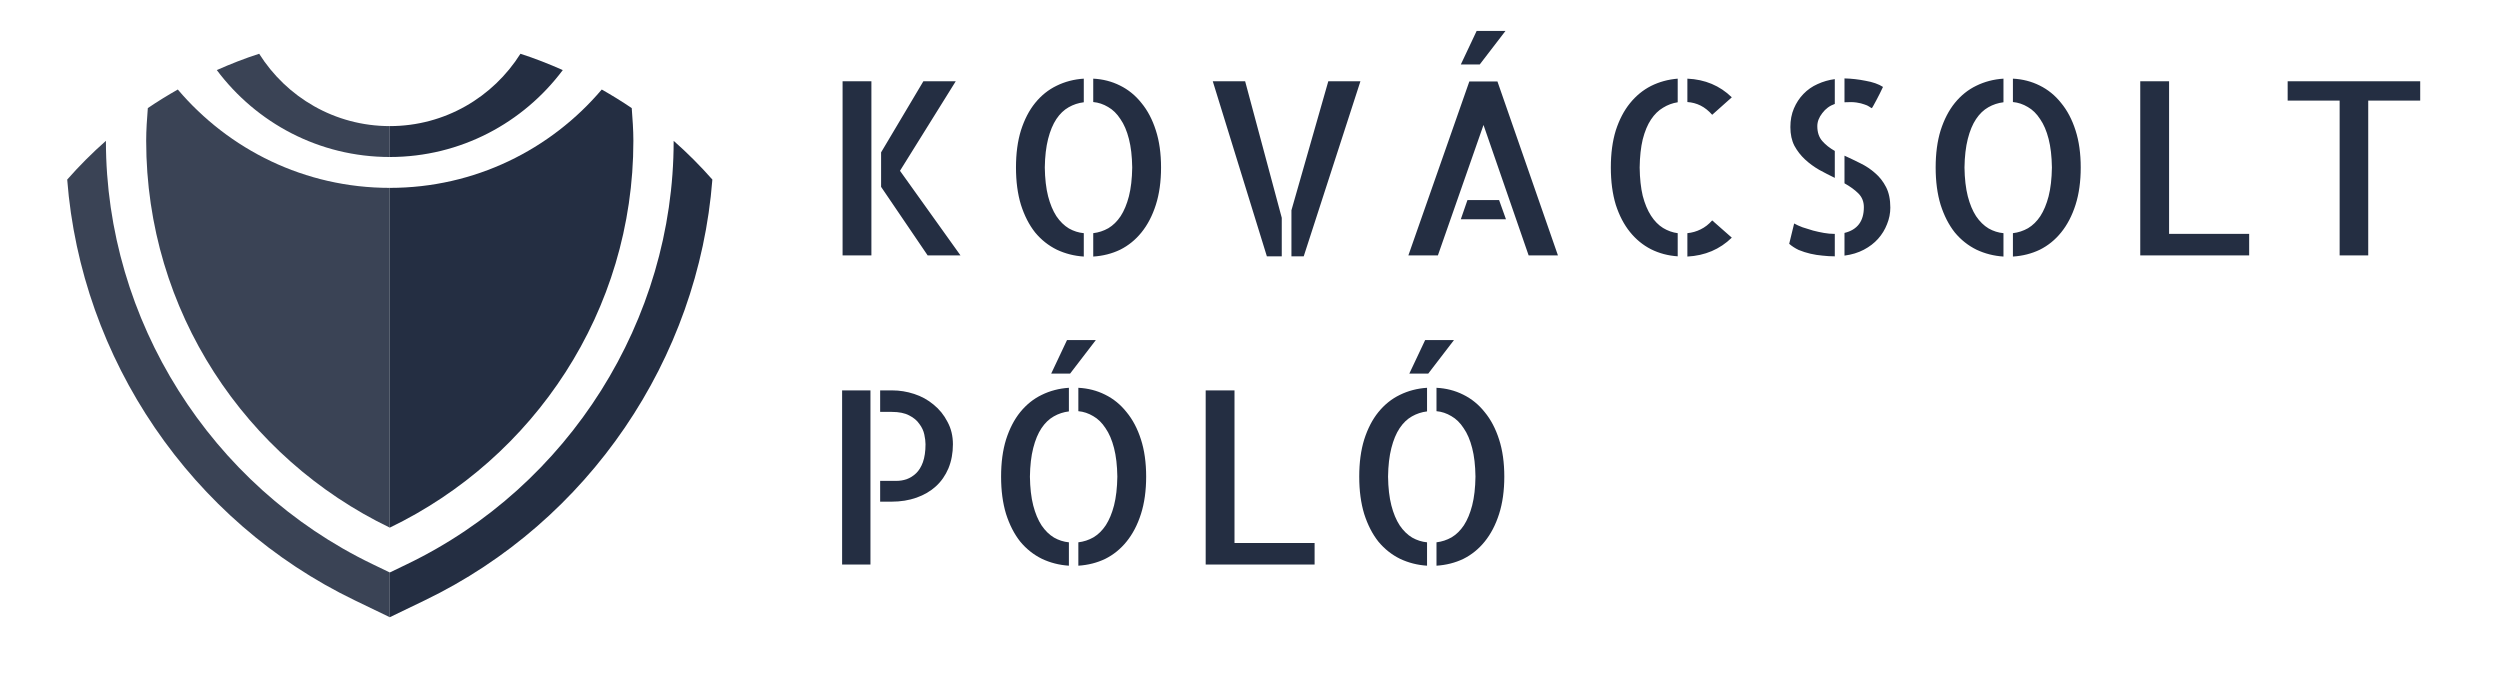
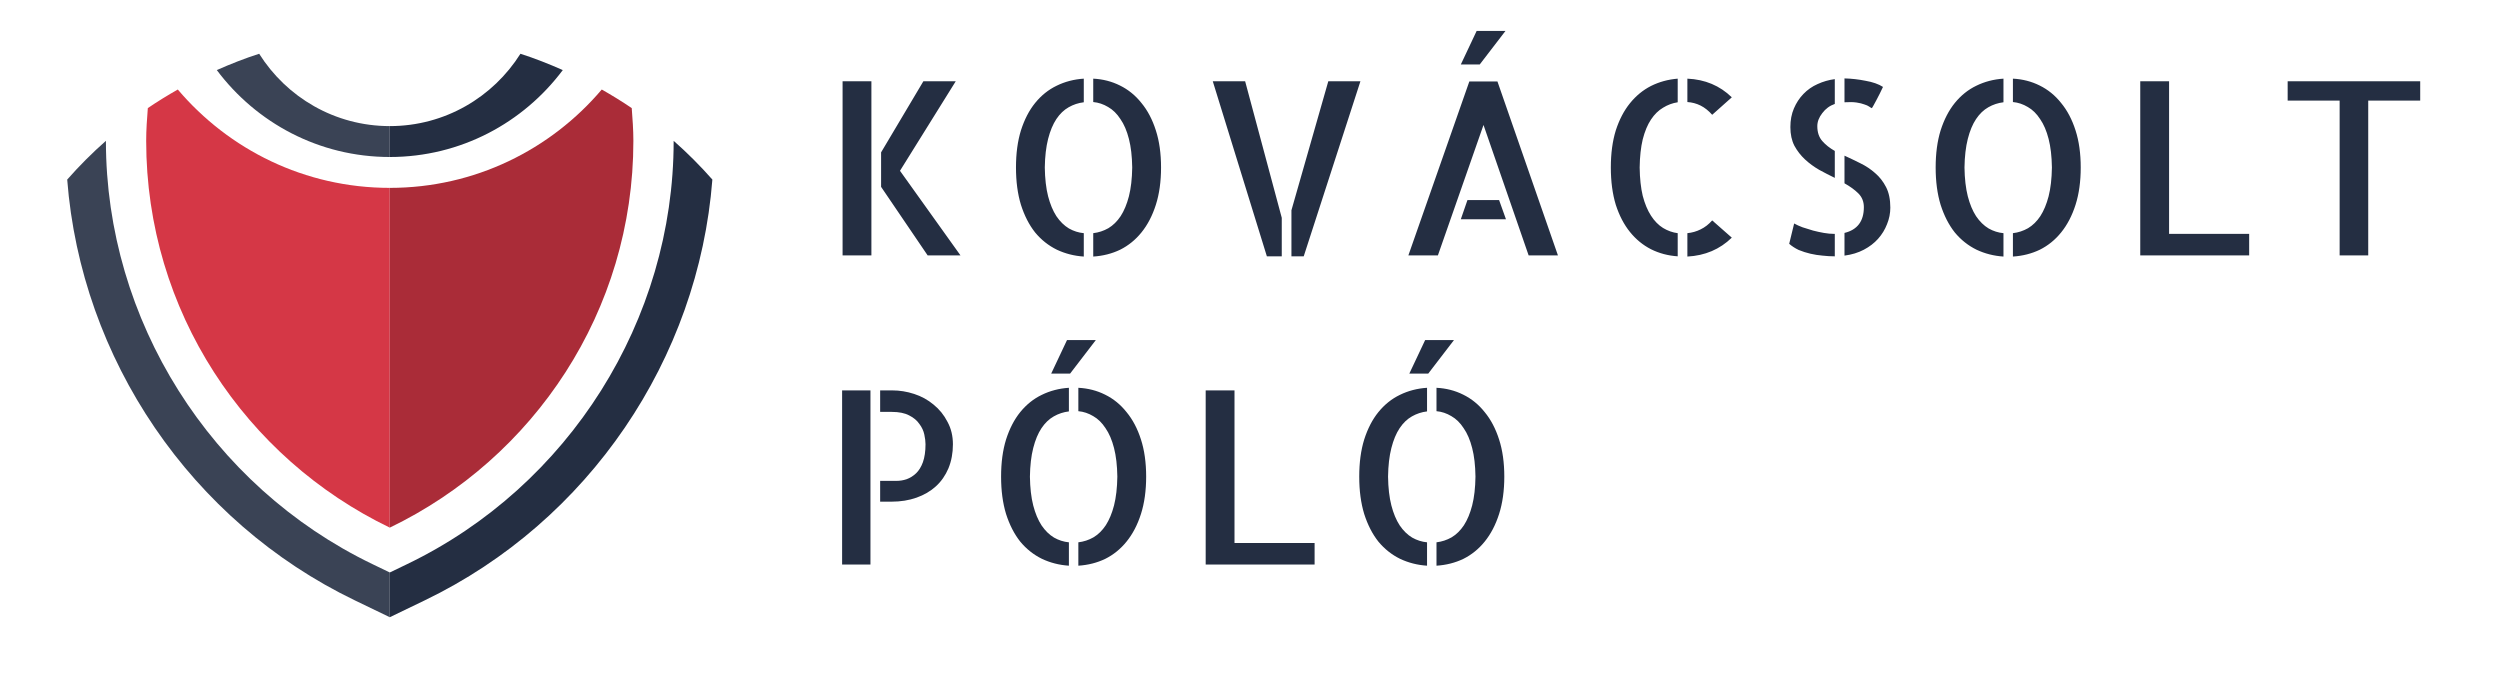
<svg xmlns="http://www.w3.org/2000/svg" width="186" height="50" viewBox="0 0 186 50" fill="none">
-   <path d="M29 39.256C18.287 34.094 10.876 23.165 10.876 10.478C10.876 9.655 10.936 8.849 10.998 8.042C11.721 7.549 12.468 7.094 13.228 6.659C17.023 11.132 22.674 13.978 29 13.978V39.256H29Z" fill="#3a4355" />
+   <path d="M29 39.256C18.287 34.094 10.876 23.165 10.876 10.478C10.876 9.655 10.936 8.849 10.998 8.042C11.721 7.549 12.468 7.094 13.228 6.659C17.023 11.132 22.674 13.978 29 13.978V39.256H29Z" fill="#d53746" />
  <path d="M29.002 9.382C33.1 9.382 36.686 7.23 38.721 4C39.8 4.346 40.845 4.76 41.871 5.214C38.937 9.132 34.273 11.681 29 11.681L29.002 9.382Z" fill="#242e42" />
-   <path d="M29 39.256C39.712 34.094 47.123 23.164 47.123 10.478C47.123 9.655 47.061 8.849 47.001 8.042C46.278 7.549 45.531 7.094 44.771 6.66C40.976 11.132 35.325 13.978 29.002 13.978V39.256H29Z" fill="#242e42" />
-   <path d="M29.002 9.382C24.903 9.382 21.317 7.229 19.282 4C18.203 4.346 17.155 4.76 16.13 5.214C19.064 9.132 23.728 11.681 29.002 11.681V9.382Z" fill="#3a4355" />
+   <path d="M29 39.256C39.712 34.094 47.123 23.164 47.123 10.478C47.123 9.655 47.061 8.849 47.001 8.042C46.278 7.549 45.531 7.094 44.771 6.66C40.976 11.132 35.325 13.978 29.002 13.978V39.256H29Z" fill="#aa2c38" />
+   <path d="M29.002 9.382C24.903 9.382 21.317 7.229 19.282 4C18.203 4.346 17.156 4.76 16.13 5.214C19.064 9.132 23.728 11.681 29.002 11.681V9.382Z" fill="#3a4355" />
  <path d="M29 45.921L31.602 44.666C43.802 38.788 51.966 26.706 53 13.36C52.102 12.34 51.14 11.377 50.119 10.477C50.119 10.481 50.12 10.485 50.12 10.489C50.12 23.808 42.34 36.163 30.302 41.966L29 42.594V45.921Z" fill="#242e42" />
  <path d="M29 45.921L26.398 44.666C14.199 38.788 6.034 26.706 5 13.361C5.898 12.34 6.859 11.377 7.88 10.478C7.88 10.482 7.88 10.485 7.88 10.489C7.88 23.808 15.66 36.166 27.7 41.966L29.002 42.594V45.921H29Z" fill="#3a4355" />
  <path d="M62.688 19V6.045H64.832V19H62.688ZM66.959 12.707L71.459 19H69.016L65.553 13.902V11.336L68.7 6.045H71.108L66.959 12.707ZM75.589 12.461C75.589 11.418 75.712 10.498 75.958 9.701C76.216 8.893 76.567 8.213 77.013 7.662C77.469 7.1 78.003 6.672 78.612 6.379C79.233 6.074 79.907 5.898 80.634 5.852V7.609C80.235 7.656 79.86 7.779 79.509 7.979C79.157 8.178 78.852 8.471 78.594 8.857C78.337 9.244 78.132 9.736 77.979 10.334C77.827 10.932 77.745 11.641 77.733 12.461C77.745 13.293 77.827 14.008 77.979 14.605C78.132 15.191 78.337 15.684 78.594 16.082C78.864 16.48 79.175 16.785 79.526 16.996C79.878 17.195 80.247 17.312 80.634 17.348V19.088C79.919 19.041 79.251 18.871 78.63 18.578C78.009 18.273 77.469 17.846 77.013 17.295C76.567 16.732 76.216 16.047 75.958 15.238C75.712 14.43 75.589 13.504 75.589 12.461ZM81.337 5.852C82.052 5.887 82.714 6.057 83.323 6.361C83.944 6.666 84.477 7.1 84.923 7.662C85.38 8.213 85.737 8.893 85.995 9.701C86.253 10.498 86.382 11.418 86.382 12.461C86.382 13.504 86.253 14.43 85.995 15.238C85.737 16.047 85.38 16.732 84.923 17.295C84.477 17.846 83.95 18.273 83.341 18.578C82.731 18.871 82.063 19.041 81.337 19.088V17.348C81.735 17.301 82.11 17.178 82.462 16.979C82.813 16.768 83.118 16.469 83.376 16.082C83.634 15.684 83.839 15.191 83.991 14.605C84.143 14.008 84.225 13.293 84.237 12.461C84.225 11.629 84.143 10.92 83.991 10.334C83.839 9.736 83.628 9.244 83.358 8.857C83.1 8.459 82.796 8.16 82.444 7.961C82.093 7.75 81.723 7.627 81.337 7.592V5.852ZM90.23 6.045H92.638L95.363 16.205V19.07H94.255L90.23 6.045ZM98.826 6.045H101.216L96.997 19.07H96.083V15.643L98.826 6.045ZM115.91 19H113.73L110.373 9.297L106.98 19H104.783L109.318 6.062H111.41L115.91 19ZM111.533 14.887L112.043 16.311H108.685L109.178 14.887H111.533ZM112.008 2.301L110.092 4.797H108.685L109.863 2.301H112.008ZM127.387 8.541C127.118 8.236 126.831 8.008 126.526 7.855C126.221 7.703 125.893 7.615 125.541 7.592V5.852C126.854 5.91 127.956 6.373 128.846 7.24L127.387 8.541ZM125.541 17.348C125.893 17.312 126.221 17.219 126.526 17.066C126.842 16.914 127.129 16.691 127.387 16.398L128.846 17.682C128.401 18.115 127.903 18.449 127.352 18.684C126.801 18.918 126.198 19.053 125.541 19.088V17.348ZM119.846 12.461C119.846 11.418 119.969 10.498 120.215 9.701C120.473 8.904 120.825 8.23 121.27 7.68C121.715 7.129 122.237 6.701 122.834 6.396C123.444 6.092 124.106 5.91 124.821 5.852V7.609C124.434 7.668 124.071 7.803 123.731 8.014C123.391 8.213 123.092 8.506 122.834 8.893C122.577 9.279 122.372 9.771 122.219 10.369C122.079 10.955 122.002 11.652 121.991 12.461C122.002 13.281 122.079 13.984 122.219 14.57C122.372 15.156 122.577 15.648 122.834 16.047C123.092 16.445 123.391 16.75 123.731 16.961C124.083 17.172 124.446 17.301 124.821 17.348V19.07C124.106 19.023 123.444 18.848 122.834 18.543C122.237 18.238 121.715 17.811 121.27 17.26C120.825 16.709 120.473 16.035 120.215 15.238C119.969 14.43 119.846 13.504 119.846 12.461ZM139.269 8.049C139.21 8.025 139.14 7.984 139.058 7.926C138.976 7.867 138.858 7.814 138.706 7.768C138.554 7.709 138.36 7.662 138.126 7.627C137.892 7.592 137.593 7.586 137.23 7.609V5.834C137.745 5.846 138.267 5.904 138.794 6.01C139.333 6.104 139.767 6.256 140.095 6.467C140.024 6.619 139.942 6.789 139.849 6.977C139.755 7.152 139.667 7.322 139.585 7.486C139.503 7.639 139.433 7.768 139.374 7.873C139.315 7.979 139.28 8.037 139.269 8.049ZM133.204 9.455C133.204 8.939 133.292 8.477 133.468 8.066C133.644 7.656 133.878 7.299 134.171 6.994C134.476 6.678 134.827 6.432 135.226 6.256C135.636 6.068 136.064 5.945 136.509 5.887V7.732C136.134 7.861 135.823 8.09 135.577 8.418C135.331 8.734 135.208 9.057 135.208 9.385C135.208 9.842 135.331 10.211 135.577 10.492C135.823 10.773 136.134 11.02 136.509 11.23V13.234C136.122 13.047 135.735 12.848 135.349 12.637C134.962 12.414 134.61 12.156 134.294 11.863C133.978 11.57 133.714 11.23 133.503 10.844C133.304 10.457 133.204 9.994 133.204 9.455ZM133.485 16.627C133.649 16.721 133.855 16.814 134.101 16.908C134.358 16.99 134.622 17.072 134.892 17.154C135.161 17.225 135.431 17.283 135.7 17.33C135.97 17.377 136.222 17.4 136.456 17.4H136.509V19.07H136.474C136.192 19.07 135.899 19.053 135.595 19.018C135.302 18.994 135.003 18.947 134.698 18.877C134.394 18.807 134.101 18.713 133.819 18.596C133.55 18.467 133.315 18.314 133.116 18.139L133.485 16.627ZM137.23 11.582C137.616 11.758 138.009 11.945 138.407 12.145C138.817 12.344 139.187 12.59 139.515 12.883C139.843 13.164 140.112 13.51 140.323 13.92C140.534 14.33 140.64 14.84 140.64 15.449C140.64 15.871 140.558 16.281 140.394 16.68C140.241 17.078 140.019 17.441 139.726 17.77C139.444 18.086 139.093 18.355 138.671 18.578C138.249 18.801 137.769 18.947 137.23 19.018V17.33C138.19 17.096 138.671 16.457 138.671 15.414C138.671 15.004 138.536 14.664 138.267 14.395C137.997 14.125 137.651 13.873 137.23 13.639V11.582ZM144.013 12.461C144.013 11.418 144.136 10.498 144.382 9.701C144.64 8.893 144.992 8.213 145.437 7.662C145.894 7.1 146.427 6.672 147.037 6.379C147.658 6.074 148.332 5.898 149.058 5.852V7.609C148.66 7.656 148.285 7.779 147.933 7.979C147.582 8.178 147.277 8.471 147.019 8.857C146.761 9.244 146.556 9.736 146.404 10.334C146.252 10.932 146.17 11.641 146.158 12.461C146.17 13.293 146.252 14.008 146.404 14.605C146.556 15.191 146.761 15.684 147.019 16.082C147.289 16.48 147.599 16.785 147.951 16.996C148.302 17.195 148.671 17.312 149.058 17.348V19.088C148.343 19.041 147.675 18.871 147.054 18.578C146.433 18.273 145.894 17.846 145.437 17.295C144.992 16.732 144.64 16.047 144.382 15.238C144.136 14.43 144.013 13.504 144.013 12.461ZM149.761 5.852C150.476 5.887 151.138 6.057 151.748 6.361C152.369 6.666 152.902 7.1 153.347 7.662C153.804 8.213 154.162 8.893 154.42 9.701C154.677 10.498 154.806 11.418 154.806 12.461C154.806 13.504 154.677 14.43 154.42 15.238C154.162 16.047 153.804 16.732 153.347 17.295C152.902 17.846 152.375 18.273 151.765 18.578C151.156 18.871 150.488 19.041 149.761 19.088V17.348C150.16 17.301 150.535 17.178 150.886 16.979C151.238 16.768 151.543 16.469 151.8 16.082C152.058 15.684 152.263 15.191 152.416 14.605C152.568 14.008 152.65 13.293 152.662 12.461C152.65 11.629 152.568 10.92 152.416 10.334C152.263 9.736 152.052 9.244 151.783 8.857C151.525 8.459 151.22 8.16 150.869 7.961C150.517 7.75 150.148 7.627 149.761 7.592V5.852ZM161.379 6.045V17.4H167.338V19H159.235V6.045H161.379ZM180.063 6.045V7.486H176.196V19H174.069V7.486H170.202V6.045H180.063ZM62.653 29.045H64.762V42H62.653V29.045ZM66.379 29.045C66.93 29.045 67.475 29.133 68.014 29.309C68.553 29.484 69.033 29.748 69.455 30.1C69.889 30.451 70.235 30.879 70.492 31.383C70.762 31.875 70.897 32.432 70.897 33.053C70.897 33.709 70.785 34.307 70.563 34.846C70.34 35.373 70.029 35.818 69.631 36.182C69.233 36.545 68.752 36.826 68.19 37.025C67.627 37.225 67.006 37.324 66.326 37.324H65.483V35.777H66.696C66.953 35.777 67.205 35.736 67.451 35.654C67.709 35.56 67.944 35.414 68.154 35.215C68.365 35.016 68.535 34.74 68.664 34.389C68.793 34.025 68.858 33.58 68.858 33.053C68.858 32.842 68.828 32.602 68.77 32.332C68.711 32.051 68.588 31.787 68.401 31.541C68.225 31.283 67.973 31.072 67.645 30.908C67.317 30.732 66.883 30.645 66.344 30.645H65.483V29.045H66.379ZM74.481 35.461C74.481 34.418 74.604 33.498 74.85 32.701C75.108 31.893 75.46 31.213 75.905 30.662C76.362 30.1 76.895 29.672 77.505 29.379C78.126 29.074 78.8 28.898 79.526 28.852V30.609C79.128 30.656 78.753 30.779 78.401 30.979C78.05 31.178 77.745 31.471 77.487 31.857C77.229 32.244 77.024 32.736 76.872 33.334C76.719 33.932 76.638 34.641 76.626 35.461C76.638 36.293 76.719 37.008 76.872 37.605C77.024 38.191 77.229 38.684 77.487 39.082C77.757 39.48 78.067 39.785 78.419 39.996C78.77 40.195 79.139 40.312 79.526 40.348V42.088C78.811 42.041 78.143 41.871 77.522 41.578C76.901 41.273 76.362 40.846 75.905 40.295C75.46 39.732 75.108 39.047 74.85 38.238C74.604 37.43 74.481 36.504 74.481 35.461ZM80.229 28.852C80.944 28.887 81.606 29.057 82.216 29.361C82.837 29.666 83.37 30.1 83.815 30.662C84.272 31.213 84.63 31.893 84.888 32.701C85.145 33.498 85.274 34.418 85.274 35.461C85.274 36.504 85.145 37.43 84.888 38.238C84.63 39.047 84.272 39.732 83.815 40.295C83.37 40.846 82.843 41.273 82.233 41.578C81.624 41.871 80.956 42.041 80.229 42.088V40.348C80.628 40.301 81.003 40.178 81.354 39.978C81.706 39.768 82.011 39.469 82.268 39.082C82.526 38.684 82.731 38.191 82.884 37.605C83.036 37.008 83.118 36.293 83.13 35.461C83.118 34.629 83.036 33.92 82.884 33.334C82.731 32.736 82.52 32.244 82.251 31.857C81.993 31.459 81.688 31.16 81.337 30.961C80.985 30.75 80.616 30.627 80.229 30.592V28.852ZM81.53 25.301L79.614 27.797H78.208L79.386 25.301H81.53ZM91.847 29.045V40.4H97.806V42H89.703V29.045H91.847ZM101.127 35.461C101.127 34.418 101.25 33.498 101.496 32.701C101.754 31.893 102.105 31.213 102.551 30.662C103.008 30.1 103.541 29.672 104.15 29.379C104.771 29.074 105.445 28.898 106.172 28.852V30.609C105.773 30.656 105.398 30.779 105.047 30.979C104.695 31.178 104.391 31.471 104.133 31.857C103.875 32.244 103.67 32.736 103.518 33.334C103.365 33.932 103.283 34.641 103.271 35.461C103.283 36.293 103.365 37.008 103.518 37.605C103.67 38.191 103.875 38.684 104.133 39.082C104.402 39.48 104.713 39.785 105.064 39.996C105.416 40.195 105.785 40.312 106.172 40.348V42.088C105.457 42.041 104.789 41.871 104.168 41.578C103.547 41.273 103.008 40.846 102.551 40.295C102.105 39.732 101.754 39.047 101.496 38.238C101.25 37.43 101.127 36.504 101.127 35.461ZM106.875 28.852C107.59 28.887 108.252 29.057 108.861 29.361C109.482 29.666 110.016 30.1 110.461 30.662C110.918 31.213 111.275 31.893 111.533 32.701C111.791 33.498 111.92 34.418 111.92 35.461C111.92 36.504 111.791 37.43 111.533 38.238C111.275 39.047 110.918 39.732 110.461 40.295C110.016 40.846 109.488 41.273 108.879 41.578C108.269 41.871 107.601 42.041 106.875 42.088V40.348C107.273 40.301 107.648 40.178 108 39.978C108.351 39.768 108.656 39.469 108.914 39.082C109.172 38.684 109.377 38.191 109.529 37.605C109.682 37.008 109.764 36.293 109.775 35.461C109.764 34.629 109.682 33.92 109.529 33.334C109.377 32.736 109.166 32.244 108.896 31.857C108.639 31.459 108.334 31.16 107.982 30.961C107.631 30.75 107.262 30.627 106.875 30.592V28.852ZM108.176 25.301L106.26 27.797H104.853L106.031 25.301H108.176Z" fill="#242e42" />
</svg>
